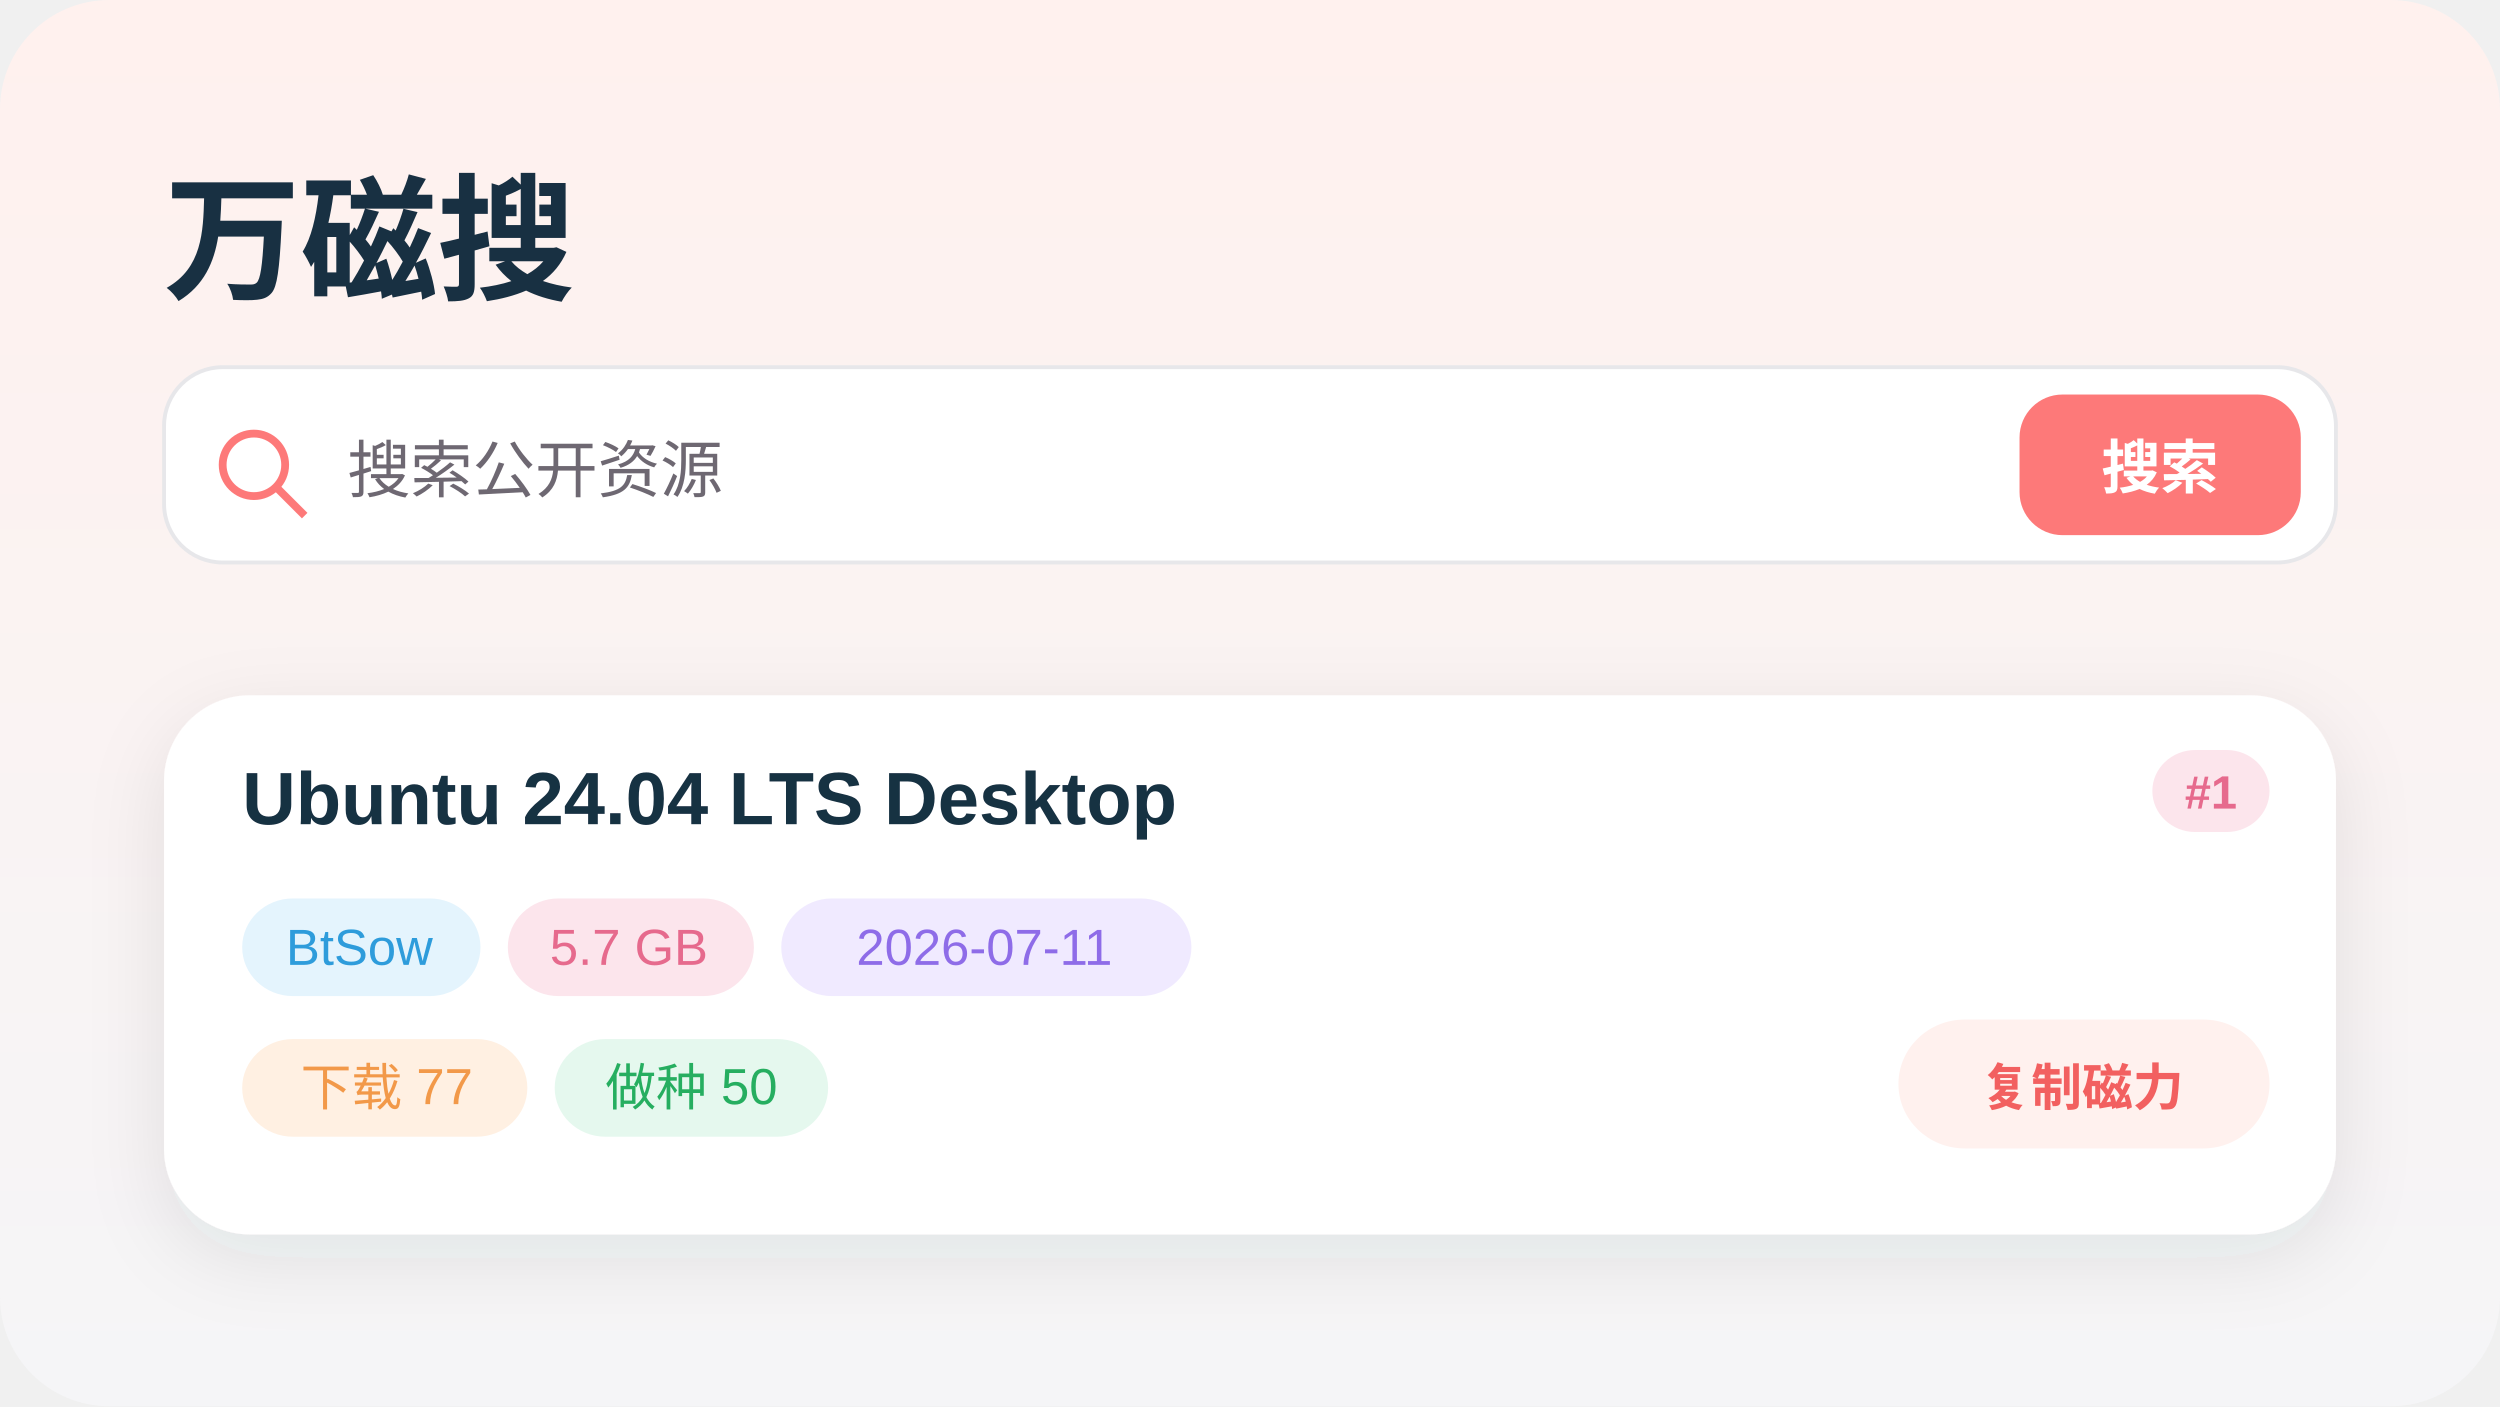
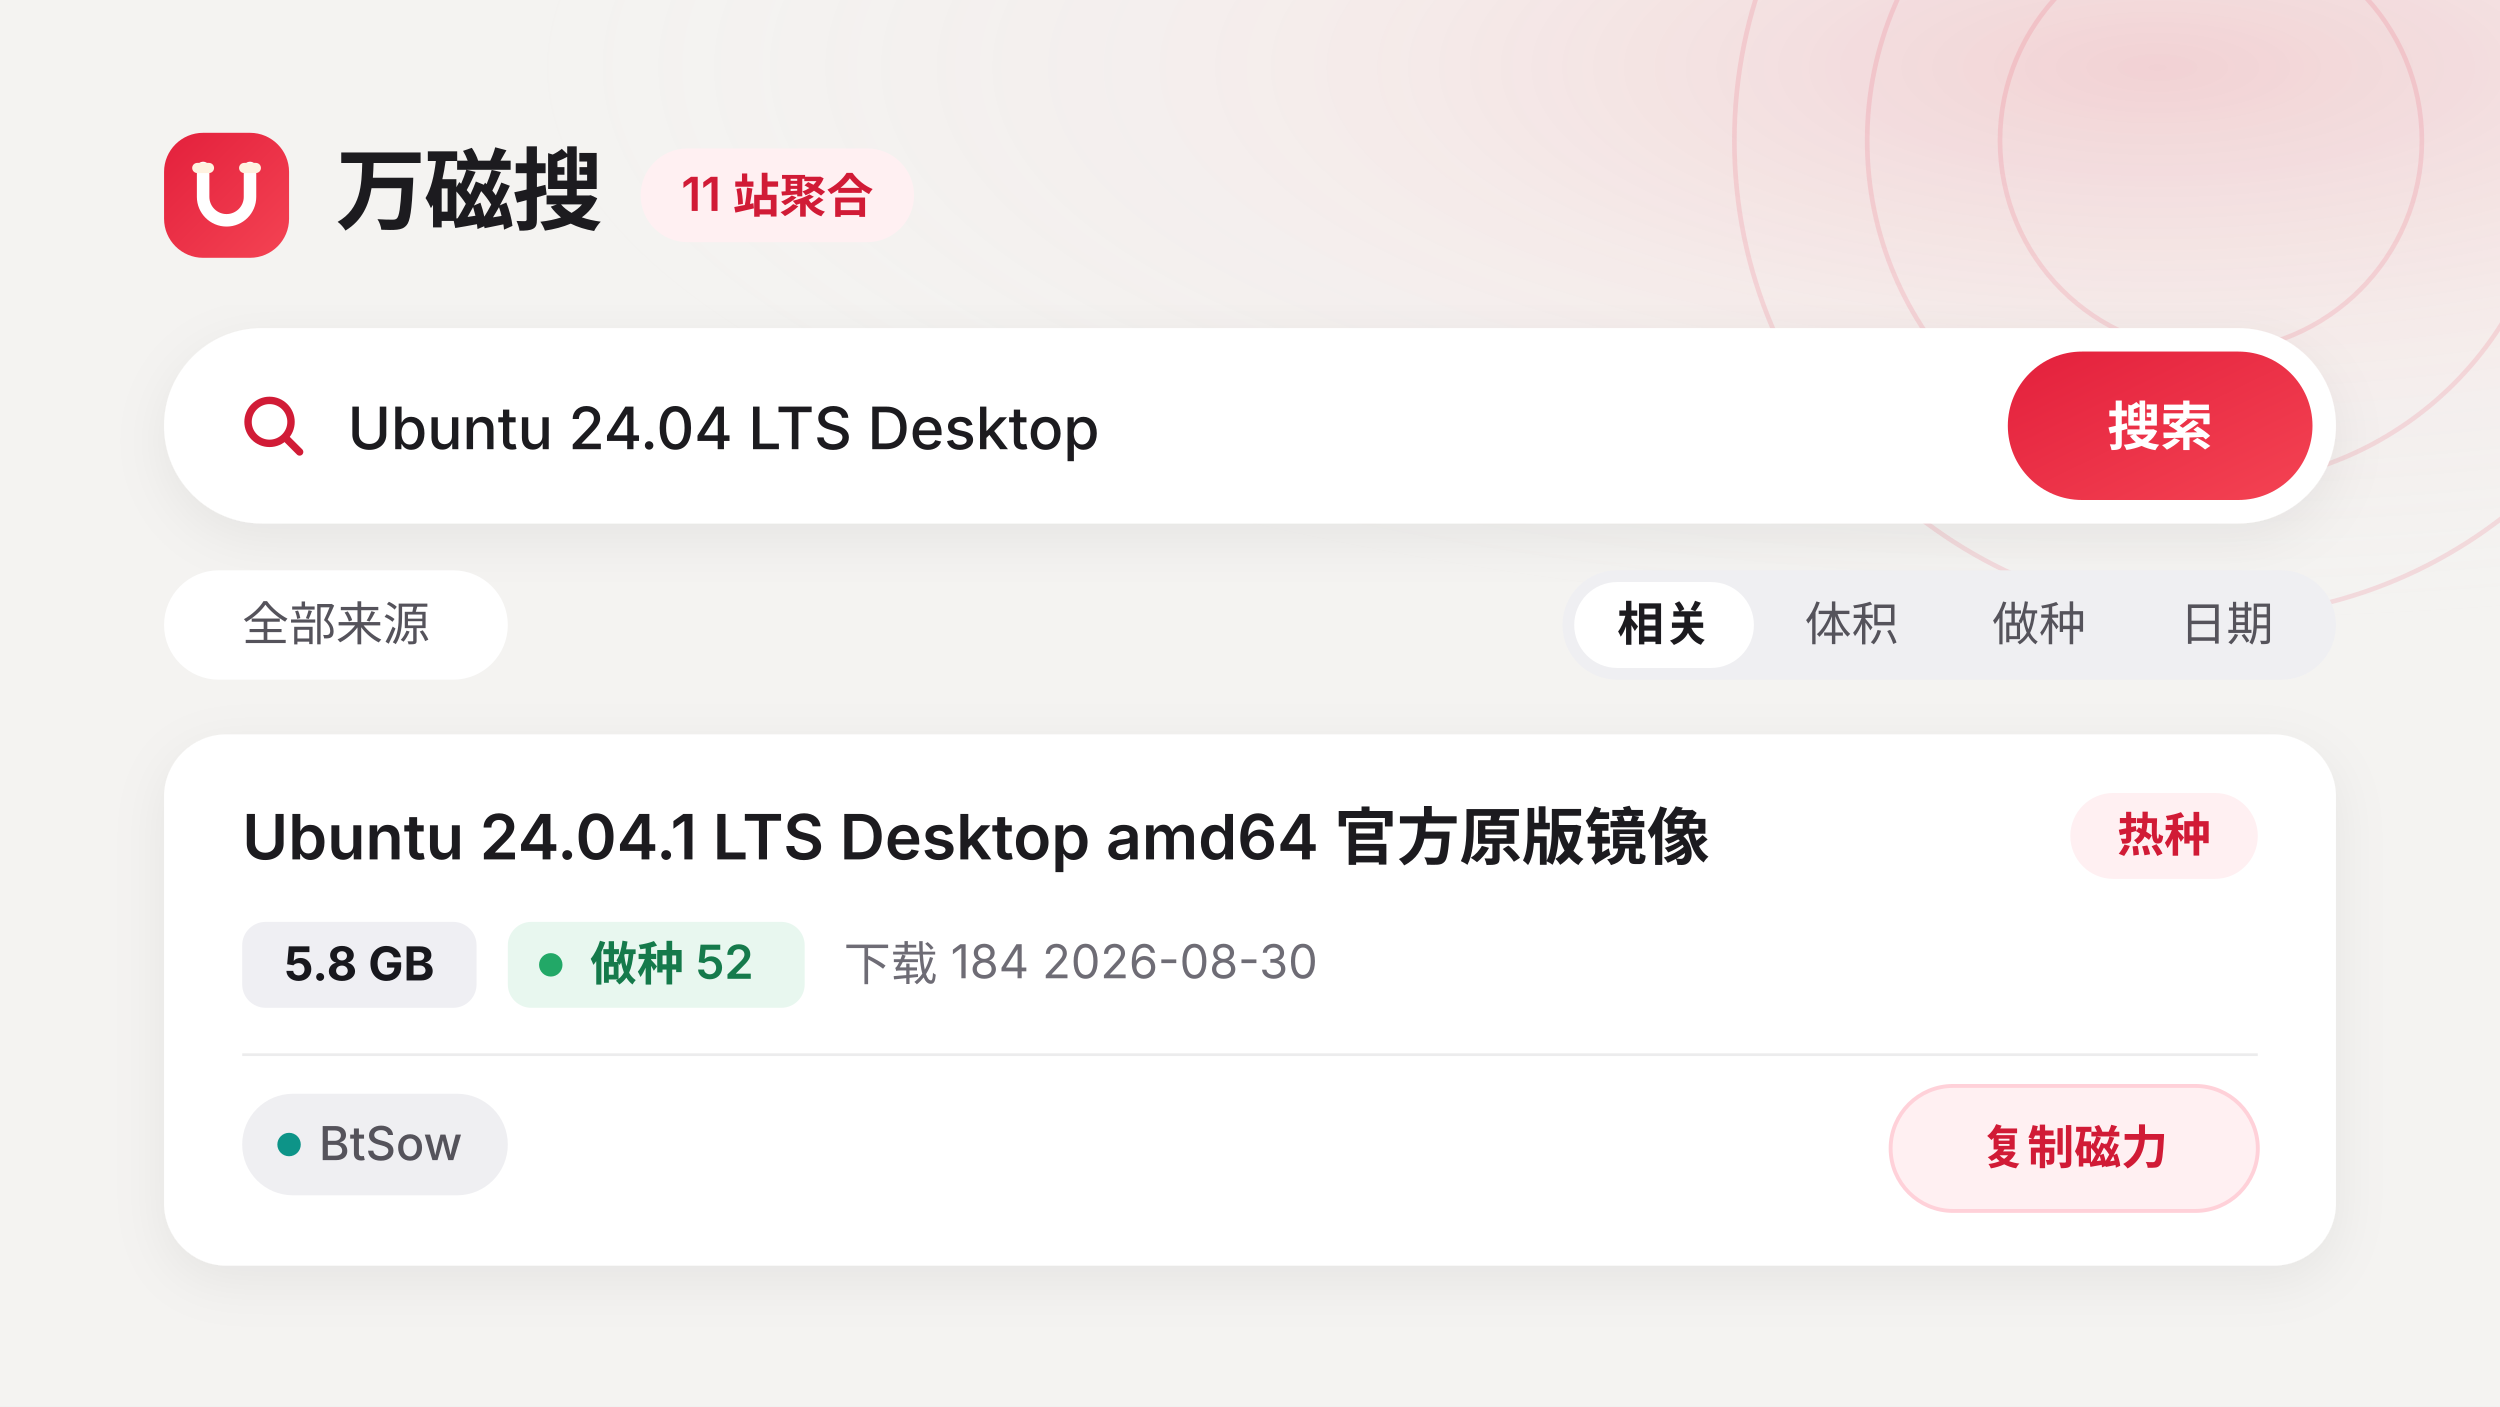
- <svg xmlns="http://www.w3.org/2000/svg" width="640" height="360" viewBox="0 0 640 360">
+ <svg xmlns="http://www.w3.org/2000/svg" width="640" height="360" viewBox="0 0 640 360" role="img" aria-label="万磁搜 16:9 封面">
  <defs>
-     <linearGradient id="bg" x2="0" y2="1">
-       <stop stop-color="#FFF1EE" />
-       <stop offset="1" stop-color="#F5F5F7" />
+     <radialGradient id="cGlow" cx="86%" cy="8%" r="65%">
+       <stop offset="0%" stop-color="#E3203C" stop-opacity="0.16" />
+       <stop offset="48%" stop-color="#FF6B78" stop-opacity="0.06" />
+       <stop offset="100%" stop-color="#F4F3F1" stop-opacity="0" />
+     </radialGradient>
+     <linearGradient id="cBrand" x1="0" y1="0" x2="1" y2="1">
+       <stop offset="0%" stop-color="#E3203C" />
+       <stop offset="100%" stop-color="#F44353" />
    </linearGradient>
-     <filter id="shadow" x="-20%" y="-40%" width="140%" height="200%">
-       <feDropShadow dx="0" dy="6" stdDeviation="10" flood-color="#183042" flood-opacity=".09" />
+     <filter id="cShadow" x="-10%" y="-20%" width="120%" height="150%">
+       <feGaussianBlur in="SourceAlpha" stdDeviation="7" result="blur" />
+       <feOffset in="blur" dy="4" result="offset" />
+       <feFlood flood-color="#18141A" flood-opacity="0.06" result="color" />
+       <feComposite in="color" in2="offset" operator="in" result="shadow" />
+       <feMerge>
+         <feMergeNode in="shadow" />
+         <feMergeNode in="SourceGraphic" />
+       </feMerge>
    </filter>
  </defs>
-   <rect width="640" height="360" rx="28" fill="url(#bg)" />
-   <text x="42" y="74" fill="#183042" font-family="Arial, sans-serif" font-size="35" font-weight="700">万磁搜</text>
-   <rect x="42" y="94" width="556" height="50" rx="15" fill="#fff" stroke="#E7E7EA" />
-   <circle cx="65" cy="119" r="8" fill="none" stroke="#FD7979" stroke-width="2" />
-   <path d="m71 125 7 7" stroke="#FD7979" stroke-width="2" />
-   <text x="89" y="126" fill="#6E6872" font-family="Arial, sans-serif" font-size="16">搜索公开资源</text>
-   <rect x="517" y="101" width="72" height="36" rx="11" fill="#FD7979" />
-   <text x="553" y="125" fill="#fff" text-anchor="middle" font-family="Arial, sans-serif" font-size="15" font-weight="700">搜索</text>
-   <g filter="url(#shadow)">
-     <rect x="42" y="178" width="556" height="138" rx="22" fill="#fff" />
-     <text x="62" y="211" fill="#183042" font-family="Arial, sans-serif" font-size="19" font-weight="700">Ubuntu 24.04 LTS Desktop</text>
-     <rect x="551" y="192" width="30" height="21" rx="11" fill="#FCE5EC" />
-     <text x="566" y="207" fill="#E66A8D" text-anchor="middle" font-family="Arial, sans-serif" font-size="12" font-weight="700">#1</text>
-     <rect x="62" y="230" width="61" height="25" rx="13" fill="#E4F4FD" />
-     <text x="92" y="247" fill="#2D9CDB" text-anchor="middle" font-family="Arial, sans-serif" font-size="13">BtSow</text>
-     <rect x="130" y="230" width="63" height="25" rx="13" fill="#FCE5EC" />
-     <text x="161" y="247" fill="#E66A8D" text-anchor="middle" font-family="Arial, sans-serif" font-size="13">5.7 GB</text>
-     <rect x="200" y="230" width="105" height="25" rx="13" fill="#F0EAFF" />
-     <text x="252" y="247" fill="#8E6CE8" text-anchor="middle" font-family="Arial, sans-serif" font-size="13">2026-07-11</text>
-     <rect x="62" y="266" width="73" height="25" rx="13" fill="#FFF0E2" />
-     <text x="99" y="283" fill="#F2994A" text-anchor="middle" font-family="Arial, sans-serif" font-size="13">下载 77</text>
-     <rect x="142" y="266" width="70" height="25" rx="13" fill="#E5F8EE" />
-     <text x="177" y="283" fill="#27AE60" text-anchor="middle" font-family="Arial, sans-serif" font-size="13">做种 50</text>
-     <rect x="486" y="261" width="95" height="33" rx="17" fill="#FFF1EE" />
-     <text x="533" y="283" fill="#F26060" text-anchor="middle" font-family="Arial, sans-serif" font-size="13" font-weight="700">复制磁力</text>
+   <rect width="640" height="360" fill="#F4F3F1" />
+   <rect width="640" height="220" fill="url(#cGlow)" />
+   <g fill="none" stroke="#E3203C" stroke-opacity="0.12" stroke-width="1.2">
+     <circle cx="566" cy="36" r="54" />
+     <circle cx="566" cy="36" r="88" />
+     <circle cx="566" cy="36" r="122" />
  </g>
+   <g transform="translate(42, 34)">
+     <rect width="32" height="32" rx="10" fill="url(#cBrand)" />
+     <path d="M10 9v7.4a6 6 0 0 0 12 0V9" fill="none" stroke="#FFFFFF" stroke-width="3.2" stroke-linecap="round" />
+     <path d="M8.5 9h3M20.5 9h3" stroke="#FFF2E0" stroke-width="2.6" stroke-linecap="round" />
+     <text x="44" y="23" fill="#1C1B1F" font-family="PingFang SC, -apple-system, sans-serif" font-size="23" font-weight="700" letter-spacing="-0.4">万磁搜</text>
+     <rect x="122" y="4" width="70" height="24" rx="12" fill="#FFF0F2" />
+     <text x="157" y="20" fill="#D11B36" text-anchor="middle" font-family="PingFang SC, -apple-system, sans-serif" font-size="12" font-weight="600">11 站聚合</text>
+   </g>
+   <g filter="url(#cShadow)">
+     <rect x="42" y="84" width="556" height="50" rx="25" fill="#FFFFFF" />
+   </g>
+   <g transform="translate(61, 100)" fill="none" stroke="#D11B36" stroke-width="1.9" stroke-linecap="round">
+     <circle cx="8" cy="8" r="5.5" />
+     <path d="m12.2 12.2 3.5 3.5" />
+   </g>
+   <text x="89" y="115" fill="#1C1B1F" font-family="PingFang SC, -apple-system, sans-serif" font-size="15" font-weight="500">Ubuntu 24.04 LTS Desktop</text>
+   <rect x="514" y="90" width="78" height="38" rx="19" fill="url(#cBrand)" />
+   <text x="553" y="114" fill="#FFFFFF" text-anchor="middle" font-family="PingFang SC, -apple-system, sans-serif" font-size="13.5" font-weight="600">搜索</text>
+   <rect x="42" y="146" width="88" height="28" rx="14" fill="#FFFFFF" />
+   <text x="86" y="164" fill="#55535B" text-anchor="middle" font-family="PingFang SC, -apple-system, sans-serif" font-size="12" font-weight="500">全部来源</text>
+   <rect x="400" y="146" width="198" height="28" rx="14" fill="#EFEFF2" />
+   <rect x="403" y="149" width="46" height="22" rx="11" fill="#FFFFFF" />
+   <text x="426" y="164" fill="#1C1B1F" text-anchor="middle" font-family="PingFang SC, -apple-system, sans-serif" font-size="12" font-weight="600">相关</text>
+   <text x="474" y="164" fill="#55535B" text-anchor="middle" font-family="PingFang SC, -apple-system, sans-serif" font-size="12">体积</text>
+   <text x="522" y="164" fill="#55535B" text-anchor="middle" font-family="PingFang SC, -apple-system, sans-serif" font-size="12">做种</text>
+   <text x="570" y="164" fill="#55535B" text-anchor="middle" font-family="PingFang SC, -apple-system, sans-serif" font-size="12">日期</text>
+   <g filter="url(#cShadow)">
+     <rect x="42" y="188" width="556" height="136" rx="16" fill="#FFFFFF" />
+   </g>
+   <text x="62" y="220" fill="#1C1B1F" font-family="PingFang SC, -apple-system, sans-serif" font-size="16" font-weight="600">Ubuntu 24.04.1 LTS Desktop amd64 官方原版镜像</text>
+   <rect x="530" y="203" width="48" height="22" rx="11" fill="#FFF0F2" />
+   <text x="554" y="218" fill="#D11B36" text-anchor="middle" font-family="PingFang SC, -apple-system, sans-serif" font-size="12" font-weight="600">热种</text>
+   <rect x="62" y="236" width="60" height="22" rx="6" fill="#EFEFF3" />
+   <text x="92" y="251" fill="#18181D" text-anchor="middle" font-family="PingFang SC, -apple-system, sans-serif" font-size="12" font-weight="700">5.8 GB</text>
+   <rect x="130" y="236" width="76" height="22" rx="6" fill="#E8F7EF" />
+   <circle cx="141" cy="247" r="3" fill="#22A867" />
+   <text x="172" y="251" fill="#157A4B" text-anchor="middle" font-family="PingFang SC, -apple-system, sans-serif" font-size="12" font-weight="600">做种 52</text>
+   <text x="216" y="251" fill="#6E6C75" font-family="PingFang SC, -apple-system, sans-serif" font-size="12">下载 184   2026-08-30</text>
+   <line x1="62" y1="270" x2="578" y2="270" stroke="#18141A" stroke-opacity="0.08" stroke-width="0.7" />
+   <rect x="62" y="280" width="68" height="26" rx="13" fill="#EFEFF2" />
+   <circle cx="74" cy="293" r="3" fill="#0D9488" />
+   <text x="100" y="297" fill="#55535B" text-anchor="middle" font-family="PingFang SC, -apple-system, sans-serif" font-size="12" font-weight="500">BtSow</text>
+   <rect x="484" y="278" width="94" height="32" rx="16" fill="#FFF0F2" stroke="#FFD1D9" stroke-width="1" />
+   <text x="531" y="298" fill="#D11B36" text-anchor="middle" font-family="PingFang SC, -apple-system, sans-serif" font-size="12" font-weight="600">复制磁力</text>
</svg>
